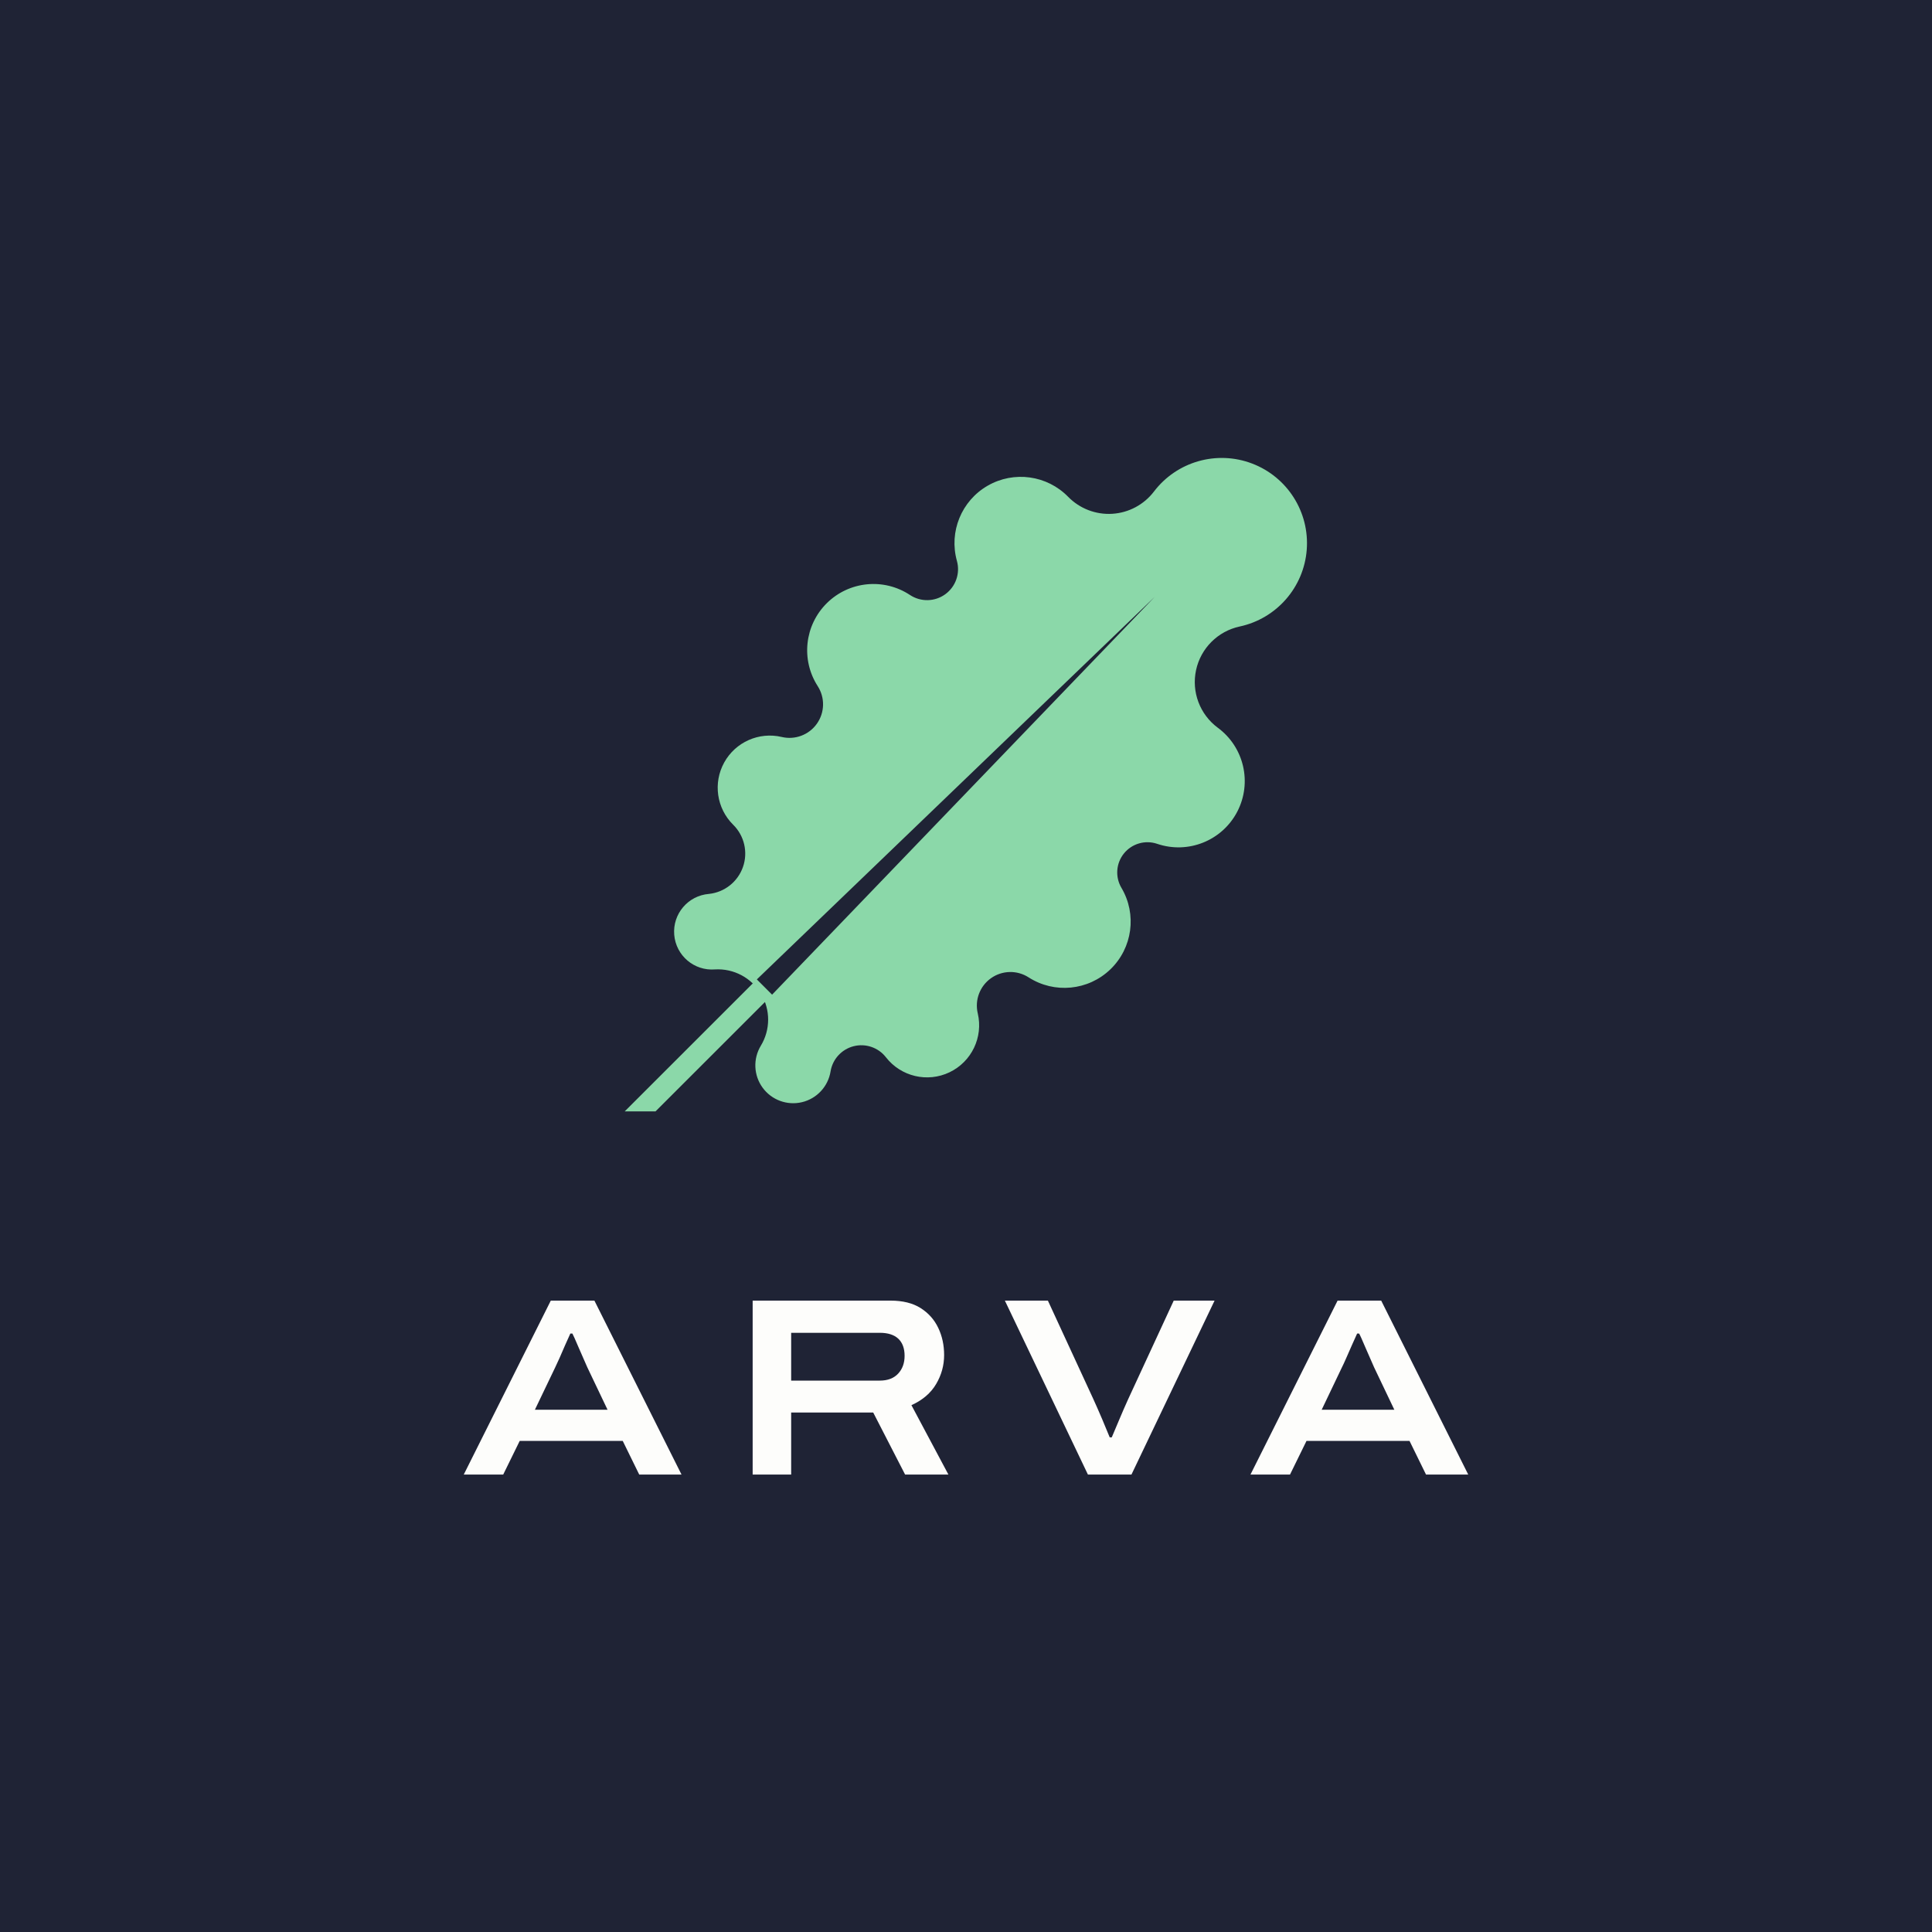
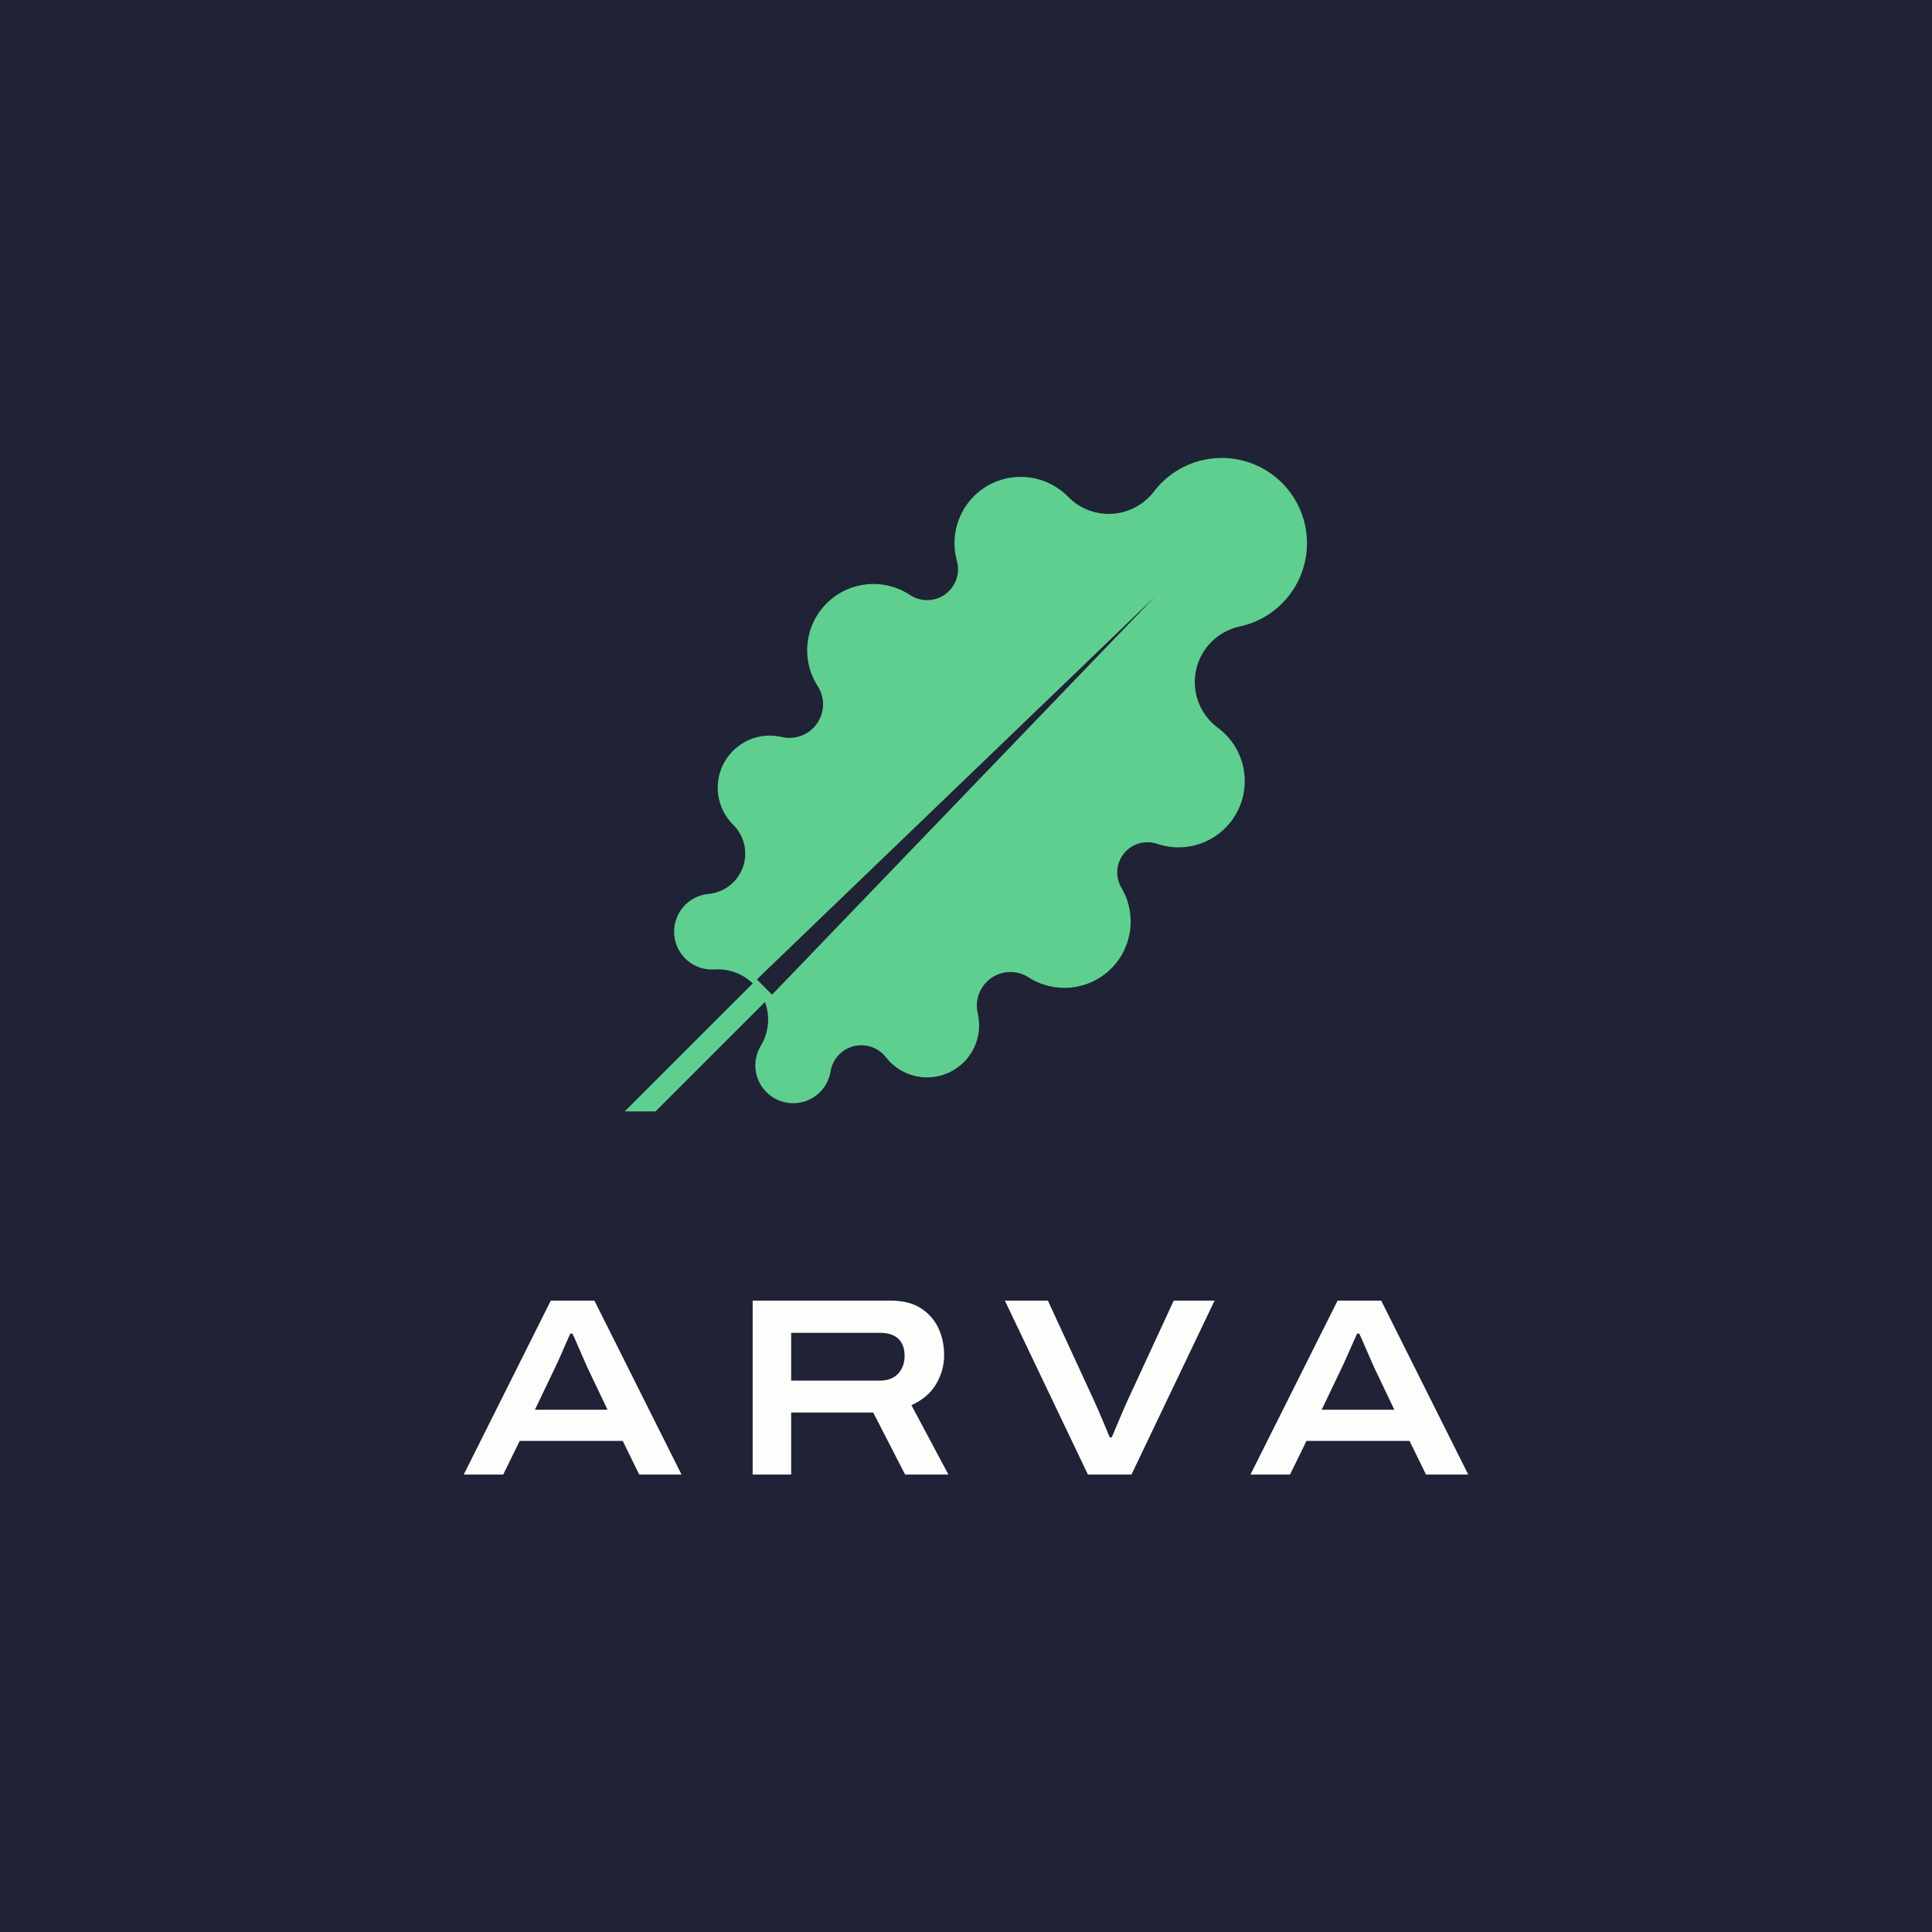
<svg xmlns="http://www.w3.org/2000/svg" viewBox="0 0 1000 1000" width="1000" height="1000">
  <rect width="1000" height="1000" fill="#1F2335" />
  <g transform="translate(240.00 236.73) scale(3.761) translate(19.13 -5.0)">
-     <path fill="#8BD8A9" d="M15.46 75.47A5.21 5.21 0 0 1 14.62 65.08A5.58 5.58 0 0 0 17.96 55.56A7.17 7.17 0 0 1 24.64 43.48A4.62 4.62 0 0 0 29.59 36.48A9.12 9.12 0 0 1 42.29 23.94A4.26 4.26 0 0 0 48.75 19.25A9.12 9.12 0 0 1 64.06 10.43A7.82 7.82 0 0 0 75.87 9.7A11.73 11.73 0 1 1 87.66 28.28A7.82 7.82 0 0 0 84.64 42.2A9.12 9.12 0 0 1 76.29 58.18A4.16 4.16 0 0 0 71.39 64.24A9.12 9.12 0 0 1 58.61 76.56A4.62 4.62 0 0 0 51.62 81.52A7.17 7.17 0 0 1 38.98 87.56A4.29 4.29 0 0 0 31.36 89.52A5.21 5.21 0 1 1 21.76 85.98A6.92 6.92 0 0 0 15.46 75.47ZM21.21 76.84L23.33 78.96L7.27 95.01L3.03 95.01ZM22.77 79.51L75.98 24.19L20.65 77.39Z" />
+     <path fill="#5FCF8F" d="M15.46 75.47A5.21 5.21 0 0 1 14.62 65.08A5.58 5.58 0 0 0 17.96 55.56A7.17 7.17 0 0 1 24.64 43.48A4.62 4.62 0 0 0 29.59 36.48A9.12 9.12 0 0 1 42.29 23.94A4.26 4.26 0 0 0 48.75 19.25A9.12 9.12 0 0 1 64.06 10.43A7.82 7.82 0 0 0 75.87 9.7A11.73 11.73 0 1 1 87.66 28.28A7.82 7.82 0 0 0 84.64 42.2A9.12 9.12 0 0 1 76.29 58.18A4.16 4.16 0 0 0 71.39 64.24A9.12 9.12 0 0 1 58.61 76.56A4.62 4.62 0 0 0 51.62 81.52A7.17 7.17 0 0 1 38.98 87.56A4.29 4.29 0 0 0 31.36 89.52A5.21 5.21 0 1 1 21.76 85.98A6.92 6.92 0 0 0 15.46 75.47ZM21.21 76.84L23.33 78.96L7.27 95.01L3.03 95.01ZM22.77 79.51L75.98 24.19L20.65 77.39Z" />
    <path fill="#FDFDFB" d="M-13.69 144.99L-19.12 144.99L-7.14 121.05L-1.14 121.05L10.85 144.99L5.03 144.99L2.76 140.36L-11.42 140.36L-13.69 144.99ZM-6.54 130.25L-9.33 136.07L0.67 136.07L-2.12 130.22Q-2.29 129.83-2.62 129.08Q-2.95 128.33-3.29 127.55Q-3.62 126.77-3.88 126.19Q-4.14 125.62-4.17 125.58L-4.17 125.58L-4.45 125.58Q-4.77 126.28-5.17 127.18Q-5.57 128.09-5.93 128.93Q-6.30 129.76-6.54 130.25L-6.54 130.25ZM25.94 144.99L20.64 144.99L20.64 121.05L39.60 121.05Q42.14 121.05 43.76 122.08Q45.38 123.11 46.18 124.80Q46.99 126.49 46.99 128.54L46.99 128.54Q46.99 130.67 45.89 132.53Q44.79 134.40 42.49 135.44L42.49 135.44L47.58 144.99L41.62 144.99L37.23 136.45L25.94 136.45L25.94 144.99ZM25.94 125.48L25.94 132.06L38.13 132.06Q39.77 132.06 40.66 131.10Q41.55 130.15 41.55 128.65L41.55 128.65Q41.55 127.11 40.68 126.29Q39.81 125.48 38.13 125.48L38.13 125.48L25.94 125.48ZM72.77 144.99L66.78 144.99L55.35 121.05L61.27 121.05L67.51 134.57Q68.10 135.86 68.75 137.39Q69.39 138.93 69.78 139.87L69.78 139.87L70.06 139.87Q70.44 138.96 71.07 137.48Q71.69 136.00 72.32 134.61L72.32 134.61L78.59 121.05L84.21 121.05L72.77 144.99ZM94.59 144.99L89.15 144.99L101.14 121.05L107.14 121.05L119.12 144.99L113.31 144.99L111.04 140.36L96.86 140.36L94.59 144.99ZM101.73 130.25L98.95 136.07L108.95 136.07L106.16 130.22Q105.99 129.83 105.66 129.08Q105.32 128.33 104.99 127.55Q104.66 126.77 104.40 126.19Q104.14 125.62 104.10 125.58L104.10 125.58L103.83 125.58Q103.51 126.28 103.11 127.18Q102.71 128.09 102.34 128.93Q101.98 129.76 101.73 130.25L101.73 130.25Z" />
  </g>
</svg>
